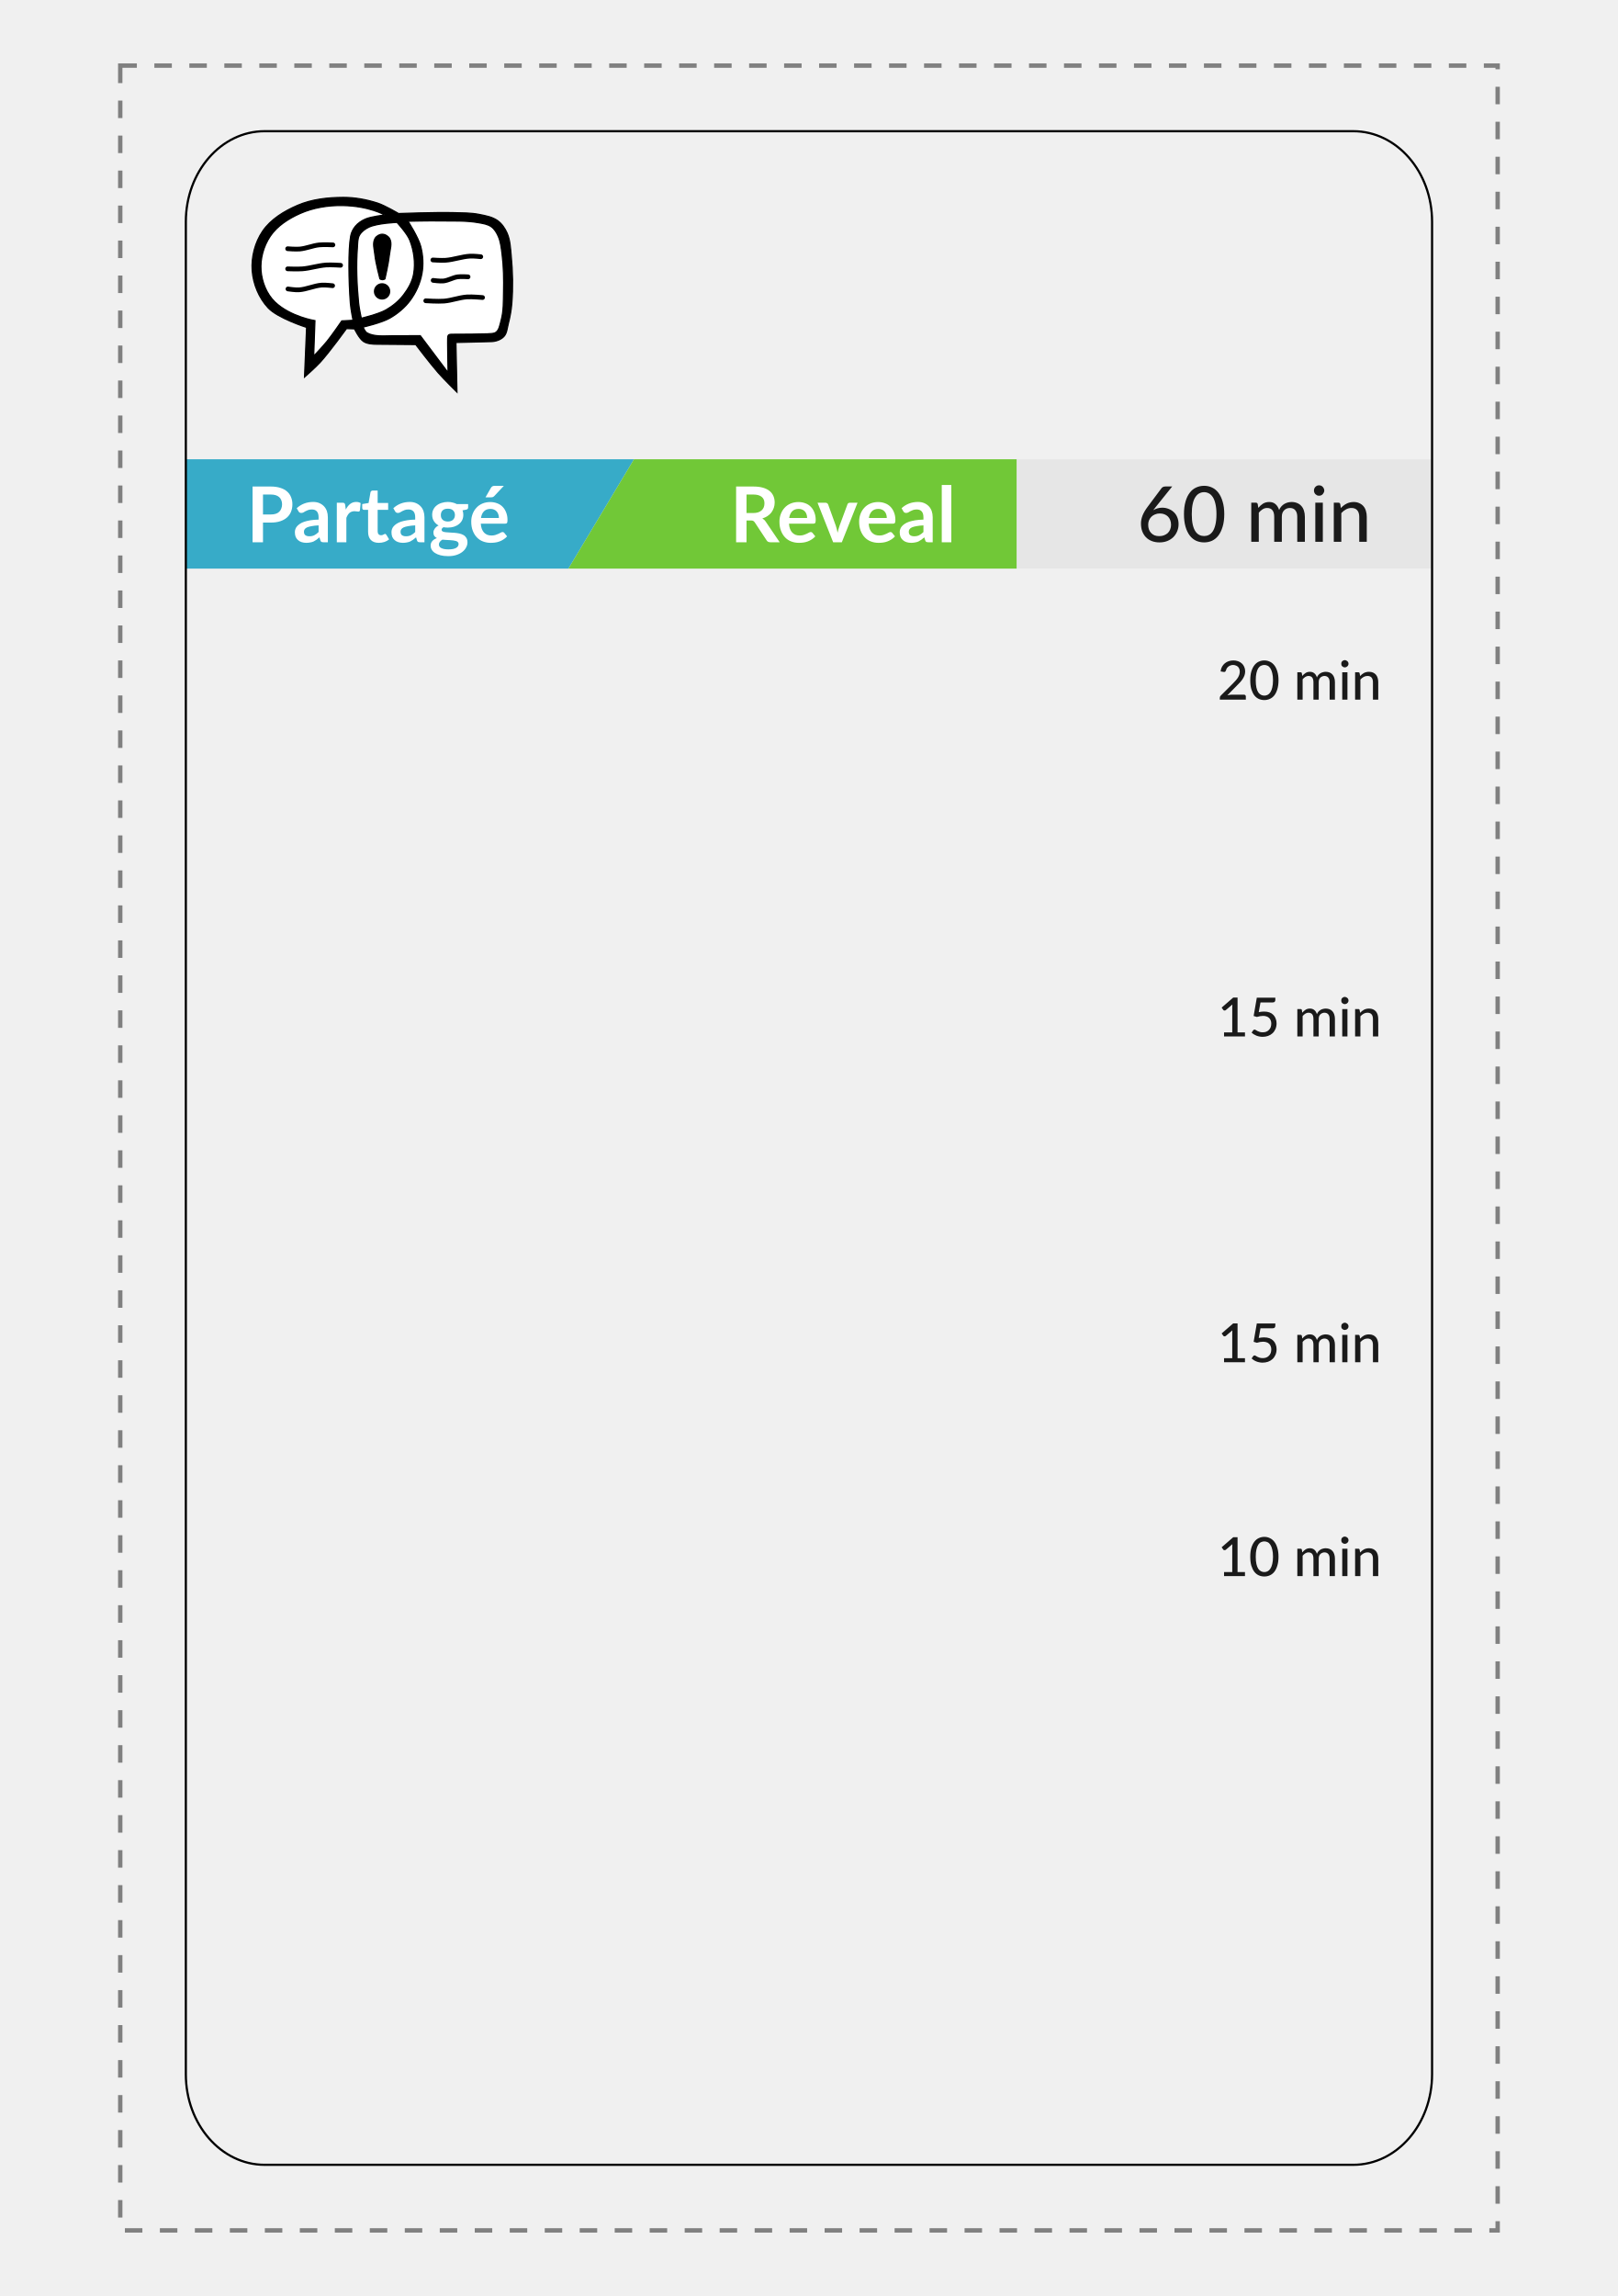
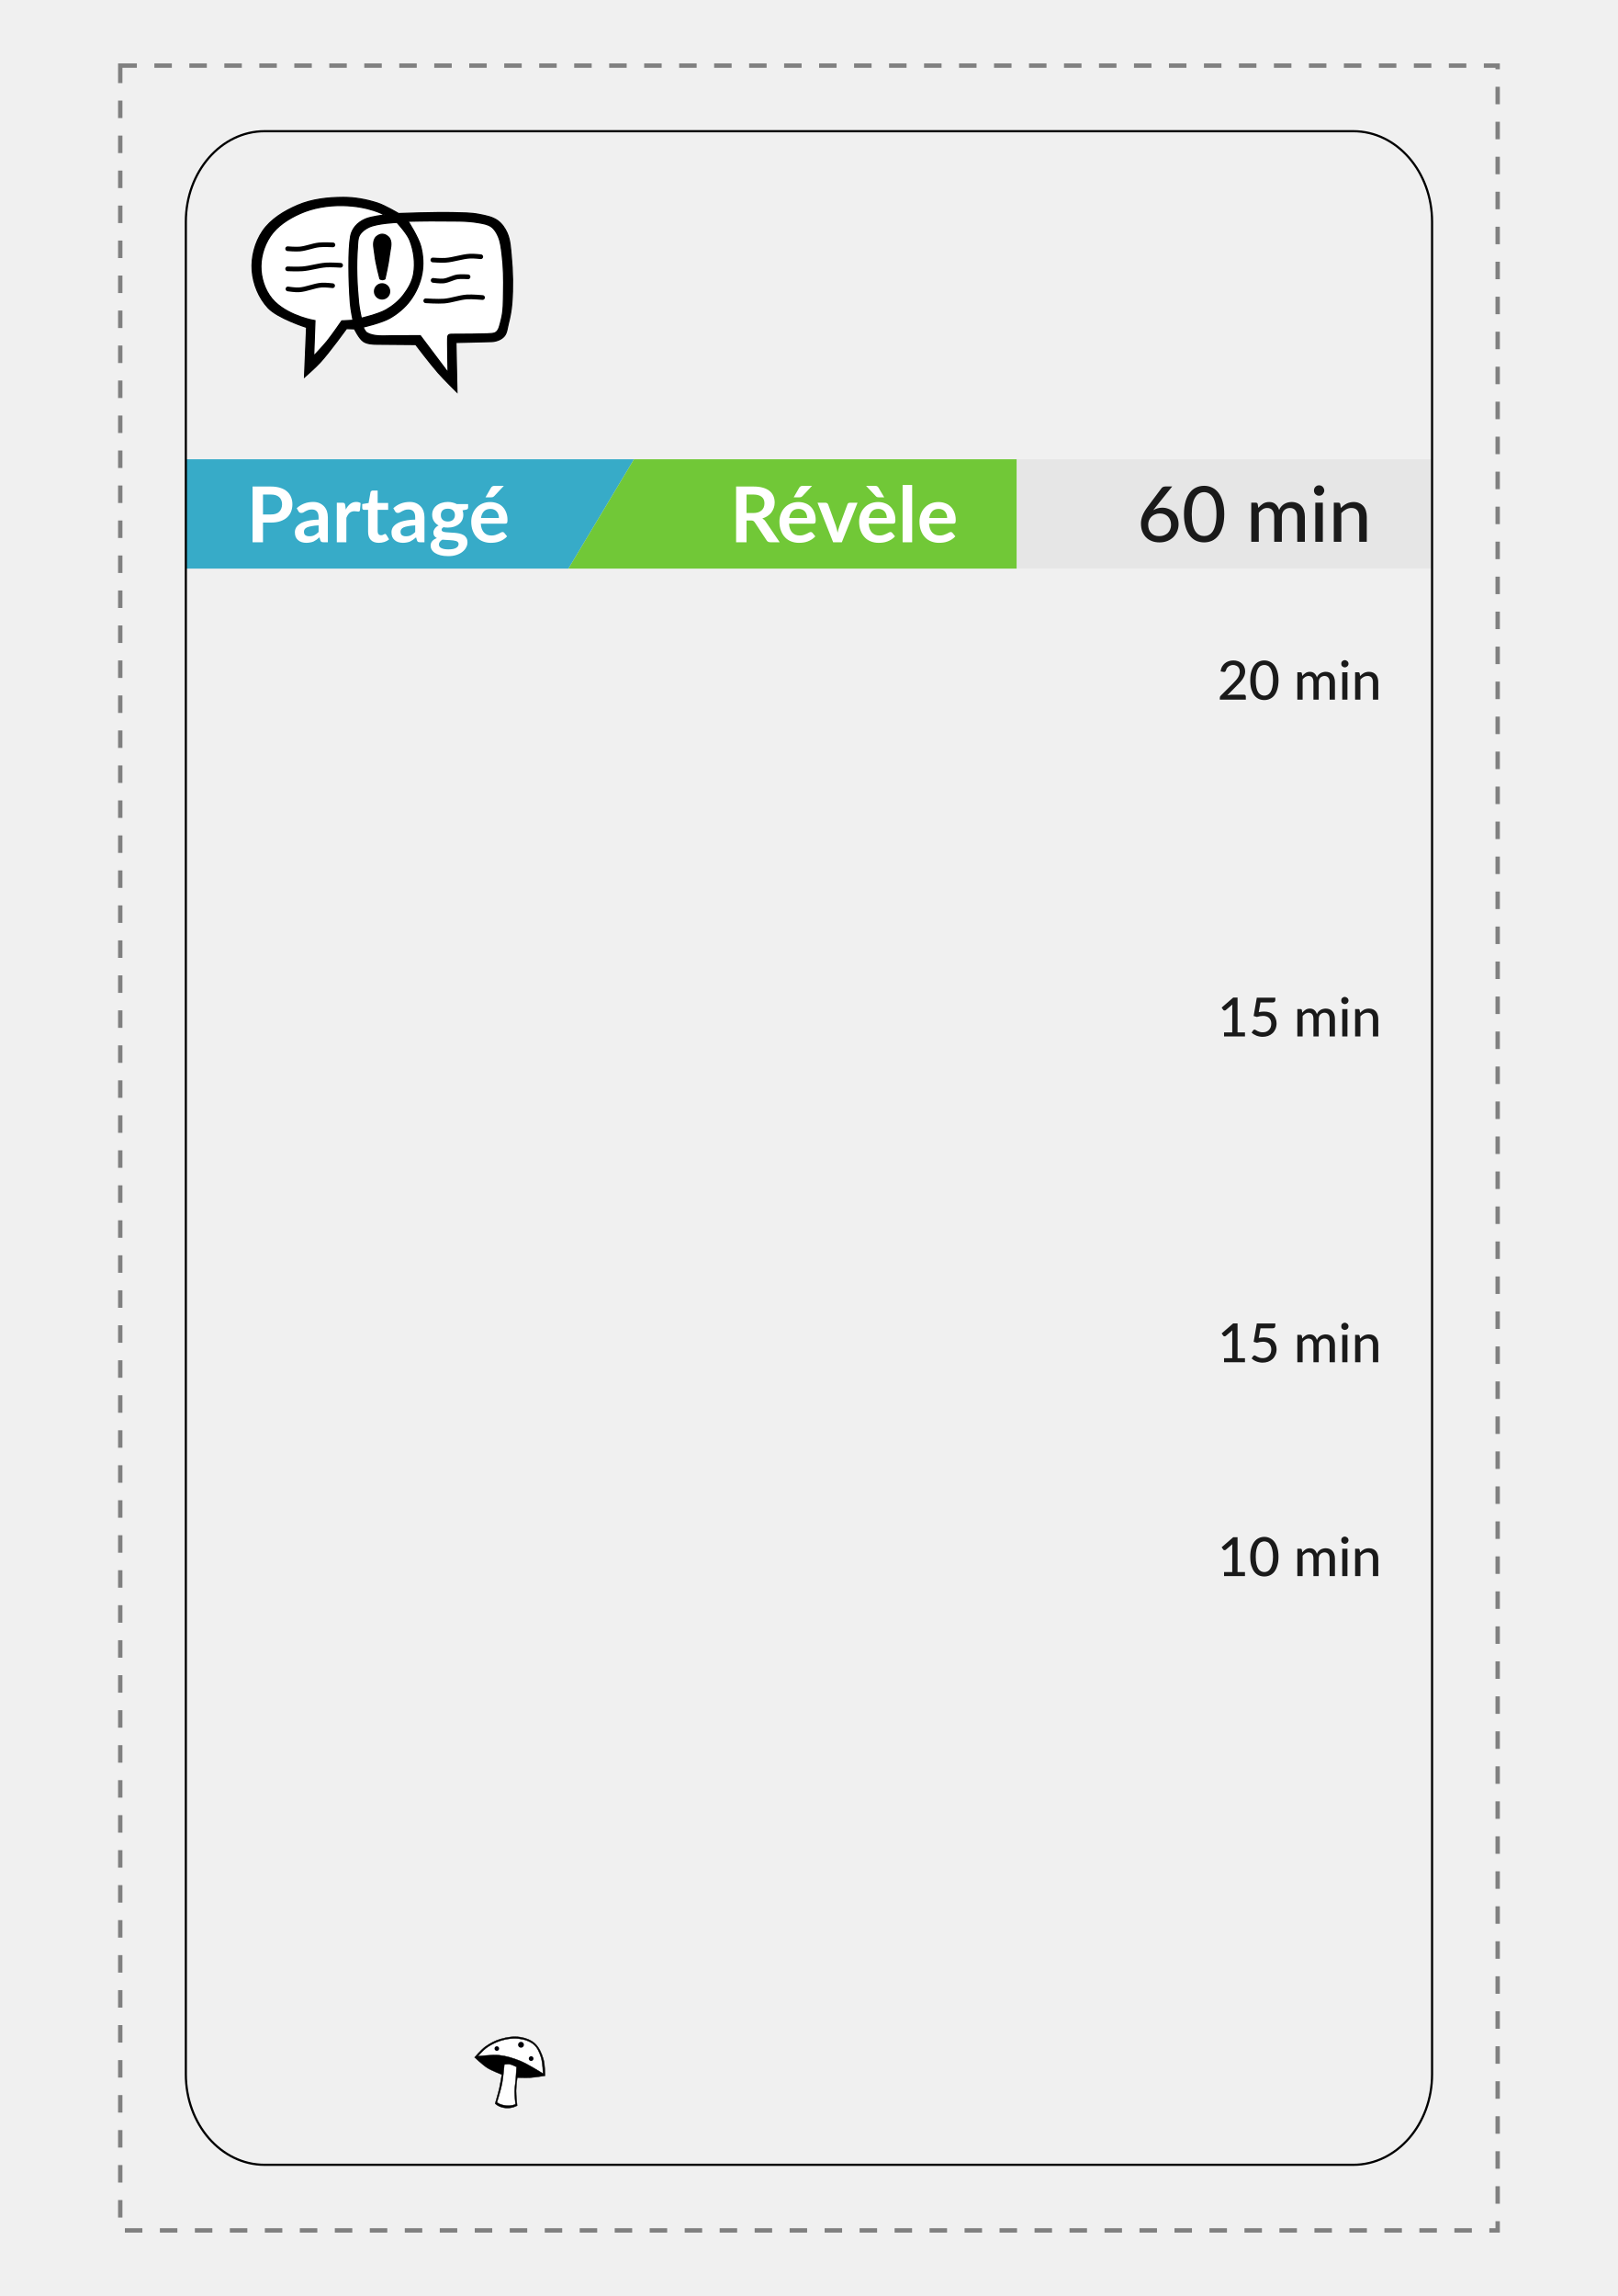
<svg xmlns="http://www.w3.org/2000/svg" xmlns:xlink="http://www.w3.org/1999/xlink" width="74mm" height="105mm" viewBox="0 0 262.205 372.047" id="svg2" version="1.1" enable-background="new">
  <defs id="defs4" />
  <g id="layer1" transform="translate(0,-680.315)" style="display:inline">
    <path style="fill:none;fill-rule:evenodd;stroke:#808080;stroke-width:0.709;stroke-linecap:butt;stroke-linejoin:miter;stroke-miterlimit:4;stroke-dasharray:2.835, 2.835;stroke-dashoffset:0;stroke-opacity:1" d="M 19.488,690.945 V 1041.732 H 242.717 V 690.945 Z" id="path3350" transform="translate(4.3385302e-7)" />
  </g>
  <g id="layer2" style="display:inline">
    <path style="fill:none;fill-opacity:1;stroke:none;stroke-width:0.709;stroke-miterlimit:4;stroke-dasharray:2.835, 2.835;stroke-dashoffset:0;stroke-opacity:1" d="m 42.884,21.259 c -7.071,0 -12.766,6.545 -12.766,14.674 l 0,38.477 201.969,0 0,-38.477 c 0,-8.129 -5.692,-14.674 -12.764,-14.674 l -176.439,0 z" id="rect4195-3" />
  </g>
  <g id="layer8" style="display:inline">
-     <path style="display:inline;fill:#37abc8;fill-rule:evenodd;stroke:#000000;stroke-width:0;stroke-linecap:butt;stroke-linejoin:miter;stroke-miterlimit:4;stroke-dasharray:none;stroke-opacity:1" d="m 30.118,74.415 0,17.72 62.008,0 10.63,-17.72 z" id="path4215" />
+     <path style="display:inline;fill:#37abc8;fill-rule:evenodd;stroke:#000000;stroke-width:0;stroke-linecap:butt;stroke-linejoin:miter;stroke-miterlimit:4;stroke-dasharray:none;stroke-opacity:1" d="M 30.118,74.415 V 92.136 H 92.126 L 102.756,74.415 Z" id="path4215" />
    <text xml:space="preserve" style="font-style:normal;font-weight:normal;line-height:0%;font-family:sans-serif;letter-spacing:0px;word-spacing:0px;display:inline;fill:#000000;fill-opacity:1;stroke:none;stroke-width:1px;stroke-linecap:butt;stroke-linejoin:miter;stroke-opacity:1" x="39.935" y="87.871" id="text4180-3">
      <tspan id="tspan4182-6" x="39.935" y="87.871" style="font-style:normal;font-variant:normal;font-weight:bold;font-stretch:normal;font-size:12.5px;line-height:1.25;font-family:Lato;-inkscape-font-specification:'Lato Bold';fill:#ffffff">Partagé</tspan>
    </text>
    <rect y="74.419" x="164.764" height="17.717" width="67.323" id="rect4191-7" style="display:inline;fill:#e6e6e6;fill-opacity:1;stroke:none;stroke-width:1;stroke-miterlimit:4;stroke-dasharray:none;stroke-dashoffset:0;stroke-opacity:1" />
    <text xml:space="preserve" style="font-style:normal;font-weight:normal;line-height:0%;font-family:sans-serif;letter-spacing:0px;word-spacing:0px;display:inline;fill:#1a1a1a;fill-opacity:1;stroke:none;stroke-width:1px;stroke-linecap:butt;stroke-linejoin:miter;stroke-opacity:1" x="184.268" y="87.799" id="text4193-5">
      <tspan id="tspan4195-3" x="184.268" y="87.799" style="font-style:normal;font-variant:normal;font-weight:500;font-stretch:normal;font-size:12.5px;line-height:1.25;font-family:Lato;-inkscape-font-specification:'Lato Medium';fill:#1a1a1a">60 min</tspan>
    </text>
-     <path id="path4217" d="m 164.756,92.136 0,-17.72 -62.008,0 -10.63,17.72 z" style="display:inline;fill:#71c837;fill-opacity:1;fill-rule:evenodd;stroke:#000000;stroke-width:0;stroke-linecap:butt;stroke-linejoin:miter;stroke-miterlimit:4;stroke-dasharray:none;stroke-opacity:1" />
+     <path id="path4217" d="M 164.756,92.136 V 74.415 H 102.748 L 92.118,92.136 Z" style="display:inline;fill:#71c837;fill-opacity:1;fill-rule:evenodd;stroke:#000000;stroke-width:0;stroke-linecap:butt;stroke-linejoin:miter;stroke-miterlimit:4;stroke-dasharray:none;stroke-opacity:1" />
    <text id="text4197" y="87.871" x="118.298" style="font-style:normal;font-weight:normal;line-height:0%;font-family:sans-serif;letter-spacing:0px;word-spacing:0px;display:inline;fill:#000000;fill-opacity:1;stroke:none;stroke-width:1px;stroke-linecap:butt;stroke-linejoin:miter;stroke-opacity:1" xml:space="preserve">
-       <tspan style="font-style:normal;font-variant:normal;font-weight:bold;font-stretch:normal;font-size:12.5px;line-height:1.25;font-family:Lato;-inkscape-font-specification:'Lato Bold';fill:#ffffff" y="87.871" x="118.298" id="tspan4199">Reveal</tspan>
+       <tspan style="font-style:normal;font-variant:normal;font-weight:bold;font-stretch:normal;font-size:12.5px;line-height:1.25;font-family:Lato;-inkscape-font-specification:'Lato Bold';fill:#ffffff" y="87.871" x="118.298" id="tspan4199">Révèle</tspan>
    </text>
  </g>
  <g id="layer7">
-     <path style="fill:none;fill-rule:evenodd;stroke:none;stroke-width:1px;stroke-linecap:butt;stroke-linejoin:miter;stroke-opacity:1" d="m 99.213,31.89 0,31.89 122.244,0 0,-31.89 z" id="path4300" />
+     <path style="fill:none;fill-rule:evenodd;stroke:none;stroke-width:1px;stroke-linecap:butt;stroke-linejoin:miter;stroke-opacity:1" d="m 99.213,31.89 0,31.89 122.244,0 0,-31.89 z" id="path4300_aib" />
    <flowRoot xml:space="preserve" style="font-style:normal;font-weight:normal;line-height:0.01%;font-family:sans-serif;text-align:end;letter-spacing:0px;word-spacing:0px;text-anchor:end;fill:#000000;fill-opacity:1;stroke:none;stroke-width:1px;stroke-linecap:butt;stroke-linejoin:miter;stroke-opacity:1" id="flowRoot4271" transform="translate(0,-0.8300646)">
      <flowRegion id="flowRegion4273">
-         <use x="0" y="0" xlink:href="#path4300" id="use4275" width="100%" height="100%" />
+         <use x="0" y="0" xlink:href="#path4300_aib" id="use4275" width="100%" height="100%" />
      </flowRegion>
      <flowPara style="font-style:normal;font-variant:normal;font-weight:bold;font-stretch:normal;font-size:13.375px;line-height:1.25;font-family:Roboto;-inkscape-font-specification:'Roboto Bold';text-align:end;text-anchor:end" id="flowPara4277">Appreciative Interviews</flowPara>
    </flowRoot>
  </g>
  <g id="layer6" style="display:inline">
    <path style="fill:none;fill-rule:evenodd;stroke:none;stroke-width:1px;stroke-linecap:butt;stroke-linejoin:miter;stroke-opacity:1" d="m 40.748,31.89 0,31.89 53.15,0 0,-31.89 z" id="path4213" />
    <g transform="matrix(0.7172695,0,0,0.7172694,-1.497898,-7.622969)" id="layer11">
      <g id="g4701">
        <path style="fill:#000000;fill-opacity:1;stroke:#000000;stroke-width:0.265px;stroke-linecap:butt;stroke-linejoin:miter;stroke-opacity:1" d="m 70.893,95.817 0.468,-11.225 c 0,0 -6.466,-2.041 -8.686,-4.41 -2.088,-2.228 -3.383,-5.374 -3.608,-8.419 -0.226,-3.055 0.62,-6.351 2.339,-8.887 1.85,-2.729 4.92,-4.584 7.951,-5.88 3.197,-1.367 6.801,-1.765 10.278,-1.776 2.63,-0.009 5.28,0.482 7.782,1.293 1.674,0.543 4.724,2.354 4.724,2.354 0,0 8.331,-0.312 12.495,-0.2 1.919,0.051 3.864,0.023 5.746,0.401 1.429,0.287 2.959,0.552 4.143,1.403 0.955,0.686 1.663,1.73 2.138,2.806 0.704,1.595 0.768,3.41 0.935,5.145 0.344,3.57 0.42,7.183 0.134,10.758 -0.124,1.555 -0.41,3.101 -0.802,4.61 -0.255,0.982 -0.303,2.139 -1.002,2.873 -0.696,0.731 -1.798,1.104 -2.806,1.136 -2.66,0.084 -8.018,0.2 -8.018,0.2 l 0.234,11.225 c 0,0 -2.89,-2.846 -4.227,-4.367 -1.798,-2.046 -5.094,-6.39 -5.094,-6.39 0,0 -5.46,-0.036 -8.721,-0.071 -0.924,-0.01 -2.194,-0.047 -3.071,-0.614 C 83.242,87.148 82.185,84.926 82.185,84.926 L 80.381,84.859 c 0,0 -3.778,5.236 -5.947,7.617 -1.093,1.2 -3.541,3.341 -3.541,3.341 z" id="path4655" />
        <path style="fill:#ffffff;fill-opacity:1;stroke:#000000;stroke-width:0.265px;stroke-linecap:butt;stroke-linejoin:miter;stroke-opacity:1" d="m 72.965,91.073 0.287,-8.01 c 0,0 -5.554,-0.875 -9.04,-4.218 -1.864,-1.787 -2.939,-4.508 -3.14,-7.083 -0.209,-2.666 0.583,-5.529 2.071,-7.751 1.574,-2.35 4.164,-3.996 6.749,-5.145 2.982,-1.326 6.359,-1.861 9.622,-1.804 6.033,0.106 9.5,2.138 9.5,2.138 0,0 -3.046,0.323 -4.422,0.935 -0.83,0.369 -1.622,0.906 -2.205,1.604 -0.523,0.626 -0.917,1.401 -1.064,2.204 -0.578,3.153 -0.457,10.172 -0.072,15.236 0.098,1.282 0.601,3.809 0.601,3.809 L 79.312,83.122 c 0,0 -2.148,3.135 -3.341,4.61 -0.942,1.165 -3.007,3.341 -3.007,3.341 z" id="path4657" />
        <path style="fill:#ffffff;fill-opacity:1;stroke:#000000;stroke-width:0.265px;stroke-linecap:butt;stroke-linejoin:miter;stroke-opacity:1" d="m 83.722,82.521 c 0,0 3.847,-0.911 5.546,-1.871 1.5,-0.847 2.886,-1.98 3.942,-3.341 1.093,-1.408 2.037,-3.054 2.339,-4.811 0.43,-2.502 0.06,-5.2 -0.854,-7.569 -0.599,-1.554 -2.919,-4.057 -2.919,-4.057 0,0 -4.379,0.171 -6.317,1.069 -0.846,0.392 -1.674,0.996 -2.138,1.804 -0.451,0.784 -0.399,1.771 -0.468,2.673 -0.322,4.22 -0.146,8.483 0.267,12.695 0.113,1.148 0.601,3.408 0.601,3.408 z" id="path4659" />
        <path style="fill:#ffffff;fill-opacity:1;stroke:#000000;stroke-width:0.265px;stroke-linecap:butt;stroke-linejoin:miter;stroke-opacity:1" d="m 84.123,84.525 c 0,0 0.429,1.031 0.88,1.292 1.566,0.907 3.78,0.683 5.731,0.661 2.245,-0.025 6.318,-0.016 6.318,-0.016 l 6.277,8.342 c 0,0 -0.17,-7.56 -0.072,-8.118 0.077,-0.439 0.292,-0.538 0.833,-0.546 3.043,-0.047 3.864,0.018 5.794,-0.055 1.351,-0.051 3.385,0.032 4.047,-0.267 0.939,-0.424 1.113,-1.863 1.396,-2.897 0.559,-2.048 0.487,-4.225 0.535,-6.348 0.063,-2.83 0.018,-5.677 -0.334,-8.486 -0.173,-1.378 -0.307,-2.806 -0.869,-4.076 -0.355,-0.803 -0.826,-1.623 -1.537,-2.138 -0.832,-0.604 -1.928,-0.754 -2.94,-0.935 -2.875,-0.514 -5.833,-0.348 -8.753,-0.401 -2.383,-0.043 -7.149,0.067 -7.149,0.067 0,0 2.337,3.627 2.873,5.679 0.524,2.006 0.649,4.176 0.267,6.214 -0.398,2.127 -1.325,4.202 -2.606,5.947 -1.224,1.667 -2.882,3.05 -4.677,4.076 -1.834,1.049 -6.014,2.005 -6.014,2.005 z" id="path4661" />
        <path style="fill:none;stroke:#000000;stroke-width:1.065;stroke-linecap:round;stroke-linejoin:miter;stroke-miterlimit:4;stroke-dasharray:none;stroke-opacity:1" d="m 98.288,78.579 c 0,0 2.766,0.18 4.143,0.067 1.737,-0.143 3.406,-0.812 5.145,-0.935 1.178,-0.084 3.541,0.134 3.541,0.134" id="path4663" />
        <path style="fill:none;stroke:#000000;stroke-width:1.065;stroke-linecap:round;stroke-linejoin:miter;stroke-miterlimit:4;stroke-dasharray:none;stroke-opacity:1" d="m 99.959,73.968 c 0,0 1.563,0.222 2.339,0.134 1.106,-0.126 2.105,-0.778 3.207,-0.935 0.772,-0.11 2.339,0 2.339,0" id="path4665" />
        <path style="fill:none;stroke:#000000;stroke-width:1.065;stroke-linecap:round;stroke-linejoin:miter;stroke-miterlimit:4;stroke-dasharray:none;stroke-opacity:1" d="m 99.892,69.358 c 0,0 1.918,0.136 2.873,0.067 1.87,-0.135 3.674,-0.831 5.546,-0.935 0.802,-0.045 2.405,0.134 2.405,0.134" id="path4667" />
        <path style="fill:none;stroke:#000000;stroke-width:1.065;stroke-linecap:round;stroke-linejoin:miter;stroke-miterlimit:4;stroke-dasharray:none;stroke-opacity:1" d="m 67.085,66.819 c 0,0 1.83,0.151 2.74,0.067 1.496,-0.139 2.915,-0.779 4.41,-0.935 1.019,-0.107 3.074,0 3.074,0" id="path4669" />
        <path style="fill:none;stroke:#000000;stroke-width:1.065;stroke-linecap:round;stroke-linejoin:miter;stroke-miterlimit:4;stroke-dasharray:none;stroke-opacity:1" d="m 67.085,71.362 c 0,0 2.231,0.09 3.341,0 1.799,-0.145 3.545,-0.742 5.345,-0.869 1.089,-0.077 3.274,0.067 3.274,0.067" id="path4671" />
        <path style="fill:none;stroke:#000000;stroke-width:1.065;stroke-linecap:round;stroke-linejoin:miter;stroke-miterlimit:4;stroke-dasharray:none;stroke-opacity:1" d="m 67.151,75.906 c 0,0 1.647,0.252 2.472,0.2 1.748,-0.109 3.398,-0.937 5.145,-1.069 0.823,-0.062 2.472,0.134 2.472,0.134" id="path4673" />
        <path style="fill:#000000;fill-opacity:1;stroke:#000000;stroke-width:0.265px;stroke-linecap:butt;stroke-linejoin:miter;stroke-opacity:1" d="m 88.466,63.545 c 0.649,0.007 1.356,0.434 1.67,1.002 0.605,1.091 0.06,2.501 -0.067,3.742 -0.184,1.803 -1.002,5.345 -1.002,5.345 -0.291,0.242 -0.842,0.238 -1.136,0 0,0 -0.954,-3.555 -1.136,-5.379 -0.125,-1.252 -0.603,-2.69 0.033,-3.775 0.318,-0.542 1.009,-0.942 1.637,-0.935 z" id="path4675" />
        <circle style="opacity:1;fill:#000000;fill-opacity:1;stroke:none;stroke-width:0.5;stroke-miterlimit:4;stroke-dasharray:none;stroke-opacity:1" id="path4679" cx="88.416" cy="76.457" r="1.854" />
      </g>
    </g>
  </g>
  <g id="layer5" style="display:inline">
    <rect style="fill:none;fill-opacity:1;stroke:#000000;stroke-width:0.354;stroke-miterlimit:4;stroke-dasharray:none;stroke-dashoffset:0;stroke-opacity:1" id="rect4187" width="201.969" height="329.528" x="30.118" y="21.26" ry="14.674" rx="12.764" />
  </g>
  <g id="layer9" style="display:inline">
-     <path style="fill:none;fill-rule:evenodd;stroke:none;stroke-width:1.063px;stroke-linecap:butt;stroke-linejoin:miter;stroke-opacity:1" d="M 33.717,96.193 V 339.689 H 191.752 V 96.193 H 33.717" id="path4245" />
+     <path style="fill:none;fill-rule:evenodd;stroke:none;stroke-width:1.063px;stroke-linecap:butt;stroke-linejoin:miter;stroke-opacity:1" d="M 33.717,96.193 V 339.689 H 191.752 V 96.193 H 33.717" id="path4245_aib" />
    <flowRoot xml:space="preserve" style="font-style:normal;font-weight:normal;line-height:0.75;font-family:sans-serif;letter-spacing:0px;word-spacing:0px;fill:#000000;fill-opacity:1;stroke:none;stroke-width:1px;stroke-linecap:butt;stroke-linejoin:miter;stroke-opacity:1" id="flowRoot4251">
      <flowRegion id="flowRegion4253" style="line-height:0.75">
-         <use x="0" y="0" xlink:href="#path4245" id="use4255" width="100%" height="100%" />
+         <use x="0" y="0" xlink:href="#path4245_aib" id="use4255" width="100%" height="100%" />
      </flowRegion>
      <flowPara id="flowPara4257" style="font-style:normal;font-variant:normal;font-weight:bold;font-stretch:normal;font-size:8.75px;line-height:0.75;font-family:Roboto;-inkscape-font-specification:'Roboto Bold';fill:#999999;fill-opacity:1">Etapes</flowPara>
      <flowPara style="font-style:normal;font-variant:normal;font-weight:normal;font-stretch:normal;font-size:8.75px;line-height:0.75;font-family:Lato;-inkscape-font-specification:Lato;fill:#1a1a1a;fill-opacity:1" id="flowPara4318">Par groupes de deux, les participants mènent à tour de rôle une interview et racontent une histoire de réussite. Prêtez attention à ce qui a rendu la réussite possible</flowPara>
      <flowPara style="font-style:normal;font-variant:normal;font-weight:normal;font-stretch:normal;font-size:8.75px;line-height:0.75;font-family:Lato;-inkscape-font-specification:Lato;fill:#1a1a1a;fill-opacity:1" id="flowPara4320"> </flowPara>
      <flowPara style="font-style:normal;font-variant:normal;font-weight:normal;font-stretch:normal;font-size:8.75px;line-height:0.75;font-family:Lato;-inkscape-font-specification:Lato;fill:#1a1a1a;fill-opacity:1" id="flowPara4322">En groupes de 4, chaque personne raconte l'histoire de son partenaire. Écoutez les modèles de conditions/atouts qui favorisent la réussite et prenez des notes.</flowPara>
      <flowPara style="font-style:normal;font-variant:normal;font-weight:normal;font-stretch:normal;font-size:8.75px;line-height:0.75;font-family:Lato;-inkscape-font-specification:Lato;fill:#1a1a1a;fill-opacity:1" id="flowPara4326"> </flowPara>
      <flowPara style="font-style:normal;font-variant:normal;font-weight:normal;font-stretch:normal;font-size:8.75px;line-height:0.75;font-family:Lato;-inkscape-font-specification:Lato;fill:#1a1a1a;fill-opacity:1" id="flowPara4351">Recueillir les idées et les modèles pour l'ensemble du groupe sur un tableau à feuilles mobiles</flowPara>
      <flowPara style="font-style:normal;font-variant:normal;font-weight:normal;font-stretch:normal;font-size:8.75px;line-height:0.75;font-family:Lato;-inkscape-font-specification:Lato;fill:#1a1a1a;fill-opacity:1" id="flowPara4362"> </flowPara>
      <flowPara style="font-style:normal;font-variant:normal;font-weight:normal;font-stretch:normal;font-size:8.75px;line-height:0.75;font-family:Lato;-inkscape-font-specification:Lato;fill:#1a1a1a;fill-opacity:1" id="flowPara4370">Posez des questions : "Comment investissons-nous dans les atouts et les conditions qui favorisent la réussite ?" et "Quelles sont les possibilités d'en faire plus ?"</flowPara>
      <flowPara style="font-style:normal;font-variant:normal;font-weight:normal;font-stretch:normal;font-size:8.75px;line-height:0.75;font-family:Lato;-inkscape-font-specification:Lato;fill:#1a1a1a;fill-opacity:1" id="flowPara4374">Utiliser 1-2-4-All pour discuter </flowPara>
      <flowPara style="font-style:normal;font-variant:normal;font-weight:normal;font-stretch:normal;font-size:8.75px;line-height:0.75;font-family:Lato;-inkscape-font-specification:Lato;fill:#1a1a1a;fill-opacity:1" id="flowPara4360" />
    </flowRoot>
  </g>
  <g id="layer4" style="display:inline">
    <text id="text4227" y="113.374" x="197.296" style="font-style:normal;font-weight:normal;line-height:0%;font-family:sans-serif;letter-spacing:0px;word-spacing:0px;fill:#1a1a1a;fill-opacity:1;stroke:none;stroke-width:1px;stroke-linecap:butt;stroke-linejoin:miter;stroke-opacity:1" xml:space="preserve">
      <tspan style="font-style:normal;font-variant:normal;font-weight:500;font-stretch:normal;font-size:8.75px;line-height:1.25;font-family:Lato;-inkscape-font-specification:'Lato Medium';fill:#1a1a1a" y="113.374" x="197.296" id="tspan4229">20 min</tspan>
    </text>
    <text id="text4231" y="167.947" x="197.296" style="font-style:normal;font-weight:normal;line-height:0%;font-family:sans-serif;letter-spacing:0px;word-spacing:0px;fill:#1a1a1a;fill-opacity:1;stroke:none;stroke-width:1px;stroke-linecap:butt;stroke-linejoin:miter;stroke-opacity:1" xml:space="preserve">
      <tspan style="font-style:normal;font-variant:normal;font-weight:500;font-stretch:normal;font-size:8.75px;line-height:1.25;font-family:Lato;-inkscape-font-specification:'Lato Medium';fill:#1a1a1a" y="167.947" x="197.296" id="tspan4233">15 min</tspan>
    </text>
    <path style="fill:none;fill-rule:evenodd;stroke:none;stroke-width:1px;stroke-linecap:butt;stroke-linejoin:miter;stroke-opacity:1" d="m 194.882,102.756 v 237.402 h 26.575 V 102.756 Z" id="path4239" />
    <text xml:space="preserve" style="font-style:normal;font-weight:normal;line-height:0%;font-family:sans-serif;letter-spacing:0px;word-spacing:0px;fill:#1a1a1a;fill-opacity:1;stroke:none;stroke-width:1px;stroke-linecap:butt;stroke-linejoin:miter;stroke-opacity:1" x="197.296" y="220.743" id="text4424">
      <tspan id="tspan4426" x="197.296" y="220.743" style="font-style:normal;font-variant:normal;font-weight:500;font-stretch:normal;font-size:8.75px;line-height:1.25;font-family:Lato;-inkscape-font-specification:'Lato Medium';fill:#1a1a1a">15 min</tspan>
    </text>
    <text id="text4428" y="255.395" x="197.296" style="font-style:normal;font-weight:normal;line-height:0%;font-family:sans-serif;letter-spacing:0px;word-spacing:0px;fill:#1a1a1a;fill-opacity:1;stroke:none;stroke-width:1px;stroke-linecap:butt;stroke-linejoin:miter;stroke-opacity:1" xml:space="preserve">
      <tspan style="font-style:normal;font-variant:normal;font-weight:500;font-stretch:normal;font-size:8.75px;line-height:1.25;font-family:Lato;-inkscape-font-specification:'Lato Medium';fill:#1a1a1a" y="255.395" x="197.296" id="tspan4430">10 min</tspan>
    </text>
  </g>
  <g id="layer10" style="display:inline">
-     <path style="fill:none;fill-rule:evenodd;stroke:none;stroke-width:1px;stroke-linecap:butt;stroke-linejoin:miter;stroke-opacity:1" d="m 40.748,269.282 v 70.876 H 221.457 v -70.876 z" id="path4343" />
+     <path style="fill:none;fill-rule:evenodd;stroke:none;stroke-width:1px;stroke-linecap:butt;stroke-linejoin:miter;stroke-opacity:1" d="m 40.748,269.282 v 70.876 H 221.457 v -70.876 z" id="path4343_aib" />
    <flowRoot xml:space="preserve" style="font-style:normal;font-weight:normal;line-height:0.01%;font-family:sans-serif;letter-spacing:0px;word-spacing:0px;fill:#000000;fill-opacity:1;stroke:none;stroke-width:1px;stroke-linecap:butt;stroke-linejoin:miter;stroke-opacity:1" id="flowRoot4351" transform="translate(-5.625,49.40625)">
      <flowRegion id="flowRegion4353">
-         <use x="0" y="0" xlink:href="#path4343" id="use4355" width="100%" height="100%" />
+         <use x="0" y="0" xlink:href="#path4343_aib" id="use4355" width="100%" height="100%" />
      </flowRegion>
-       <flowPara id="flowPara4357" style="font-style:normal;font-variant:normal;font-weight:bold;font-stretch:normal;font-size:8.75px;line-height:1.25;font-family:Roboto;-inkscape-font-specification:'Roboto Bold';fill:#999999;fill-opacity:1">Fonctionne Avec</flowPara>
+       <flowPara id="flowPara4357" style="font-style:normal;font-variant:normal;font-weight:bold;font-stretch:normal;font-size:8.75px;line-height:1.25;font-family:Roboto;-inkscape-font-specification:'Roboto Bold';fill:#999999;fill-opacity:1">Fonctionne avec</flowPara>
      <flowPara id="flowPara4359" style="font-style:normal;font-variant:normal;font-weight:normal;font-stretch:normal;font-size:8.75px;line-height:1.25;font-family:Lato;-inkscape-font-specification:Lato;fill:#1a1a1a">Min Specs</flowPara>
    </flowRoot>
+     <g transform="matrix(0.2349794,0,0,0.2349794,36.70826,328.5855)" style="display:inline" id="layer15">
+       <g id="g4931">
+         <path style="fill:#000000;fill-opacity:1;stroke:#000000;stroke-width:0.265px;stroke-linecap:butt;stroke-linejoin:miter;stroke-opacity:1" d="m 171.119,20.381 c 0,0 4.537,-5.328 7.35,-7.35 3.251,-2.337 6.908,-4.245 10.758,-5.345 4.26,-1.218 8.853,-1.957 13.23,-1.27 3.666,0.576 7.483,1.907 10.223,4.41 3.032,2.769 4.673,6.9 5.88,10.824 1.125,3.658 1.136,11.426 1.136,11.426 0,0 -6.882,1.126 -10.357,1.336 -2.935,0.177 -8.82,-0.067 -8.82,-0.067 0,0 -0.778,6.069 -0.802,9.121 -0.027,3.405 0.735,10.19 0.735,10.19 0,0 -3.213,2.052 -7.963,1.643 -4.778,-0.412 -7.205,-3.046 -7.205,-3.046 0,0 2.118,-7.132 2.94,-10.758 0.691,-3.046 1.67,-9.221 1.67,-9.221 0,0 -6.912,-2.649 -10.023,-4.61 -3.211,-2.024 -8.753,-7.283 -8.753,-7.283 z" id="path4913" />
+         <path style="fill:#ffffff;fill-opacity:1;stroke:#000000;stroke-width:0.265px;stroke-linecap:butt;stroke-linejoin:miter;stroke-opacity:1" d="m 186.554,51.384 c 0,0 2.631,-8.48 3.474,-12.829 0.846,-4.363 1.576,-13.238 1.576,-13.238 0,0 2.438,-0.385 3.636,-0.192 1.694,0.272 4.795,1.867 4.795,1.867 0,0 -0.305,5.485 -0.519,8.223 -0.225,2.877 -0.765,5.734 -0.802,8.619 -0.037,2.969 0.601,8.887 0.601,8.887 0,0 -2.615,1.337 -6.481,0.908 -4.58,-0.508 -6.281,-2.244 -6.281,-2.244 z" id="path4915" />
+         <path style="fill:#ffffff;fill-opacity:1;stroke:#000000;stroke-width:0.265px;stroke-linecap:butt;stroke-linejoin:miter;stroke-opacity:1" d="m 173.349,19.655 c 0,0 9.817,-1.278 14.694,-0.756 4.965,0.532 9.831,2.042 14.458,3.922 5.591,2.271 15.828,8.788 15.828,8.788 0,0 -0.244,-7.654 -1.417,-11.245 -1.029,-3.149 -2.329,-6.508 -4.819,-8.693 -2.838,-2.49 -6.785,-3.724 -10.536,-4.158 -4.854,-0.561 -10.184,0.457 -14.505,2.126 -2.803,1.082 -5.651,2.62 -8.126,4.473 -2.098,1.571 -5.576,5.543 -5.576,5.543 z" id="path4917" />
+         <circle style="opacity:1;fill:#000008;fill-opacity:1;stroke:none;stroke-width:0.104;stroke-linecap:round;stroke-miterlimit:4;stroke-dasharray:none;stroke-opacity:1" id="path4919" cx="186.437" cy="14.317" r="1.587" />
+         <circle style="opacity:1;fill:#000008;fill-opacity:1;stroke:none;stroke-width:0.107;stroke-linecap:round;stroke-miterlimit:4;stroke-dasharray:none;stroke-opacity:1" id="path4921" cx="203.108" cy="11.711" r="2.021" />
+         <circle style="opacity:1;fill:#000008;fill-opacity:1;stroke:none;stroke-width:0.105;stroke-linecap:round;stroke-miterlimit:4;stroke-dasharray:none;stroke-opacity:1" id="path4923" cx="210.107" cy="21.249" r="1.637" />
+       </g>
+     </g>
  </g>
</svg>
